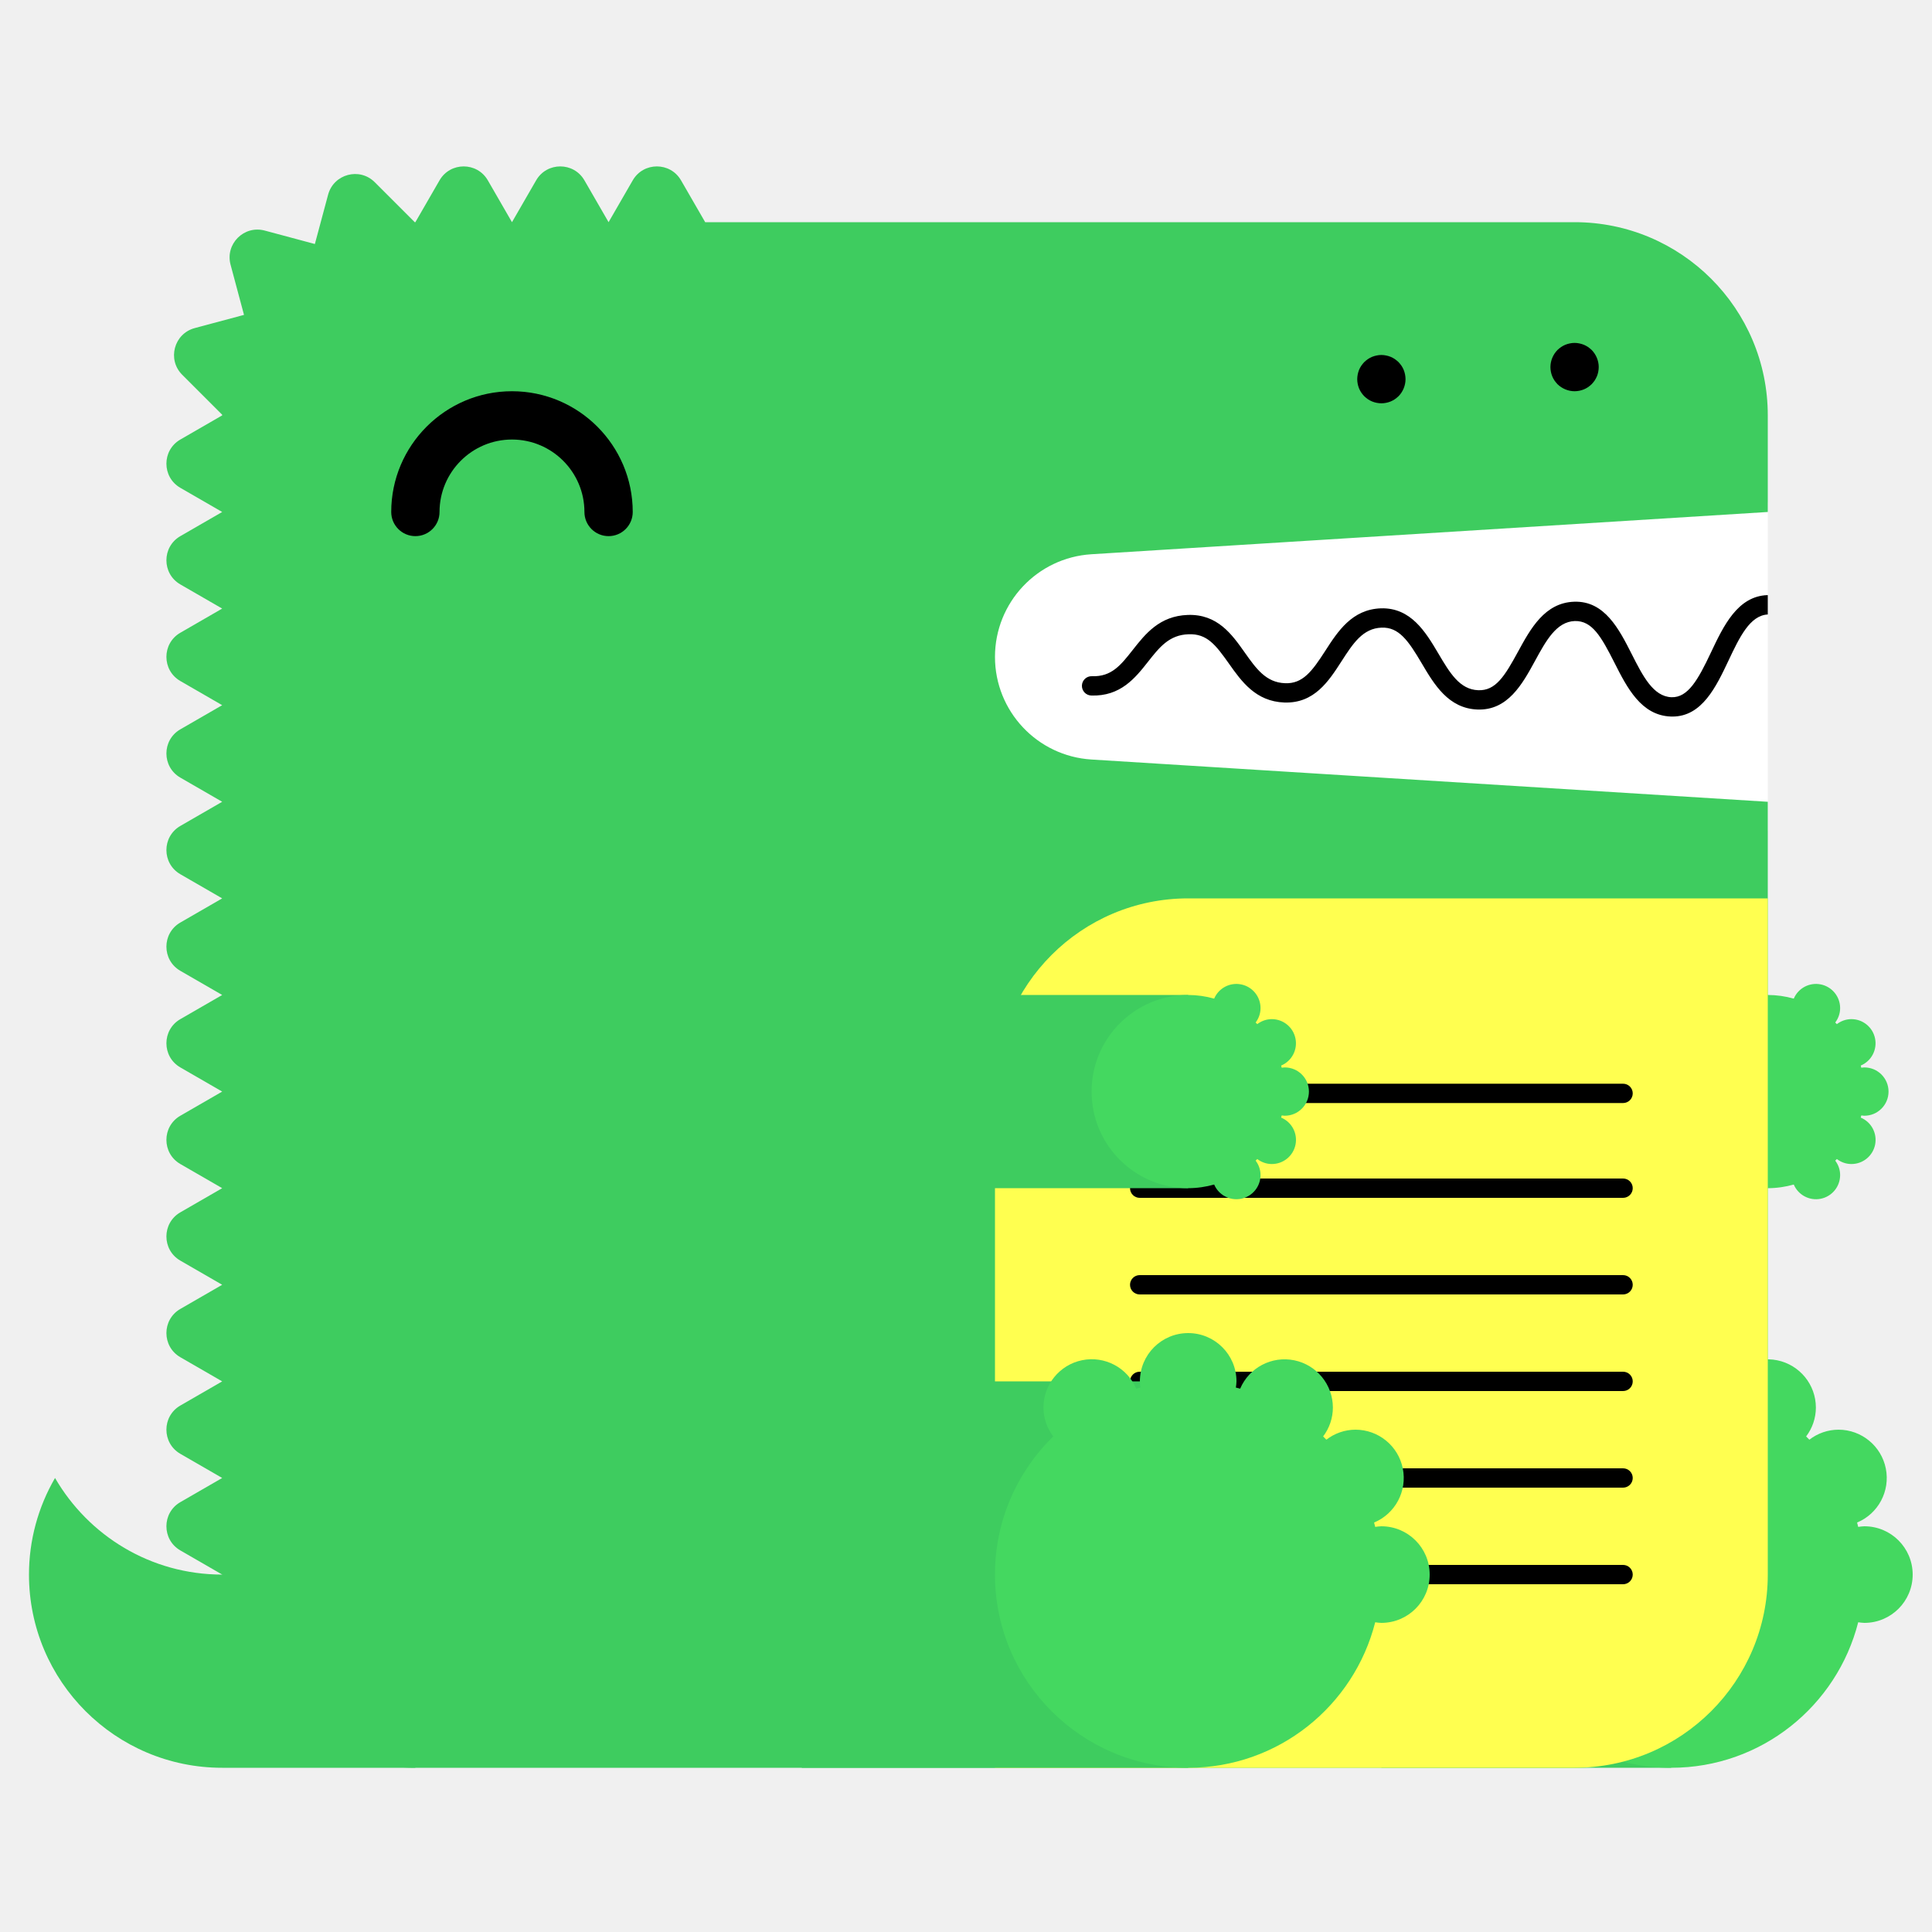
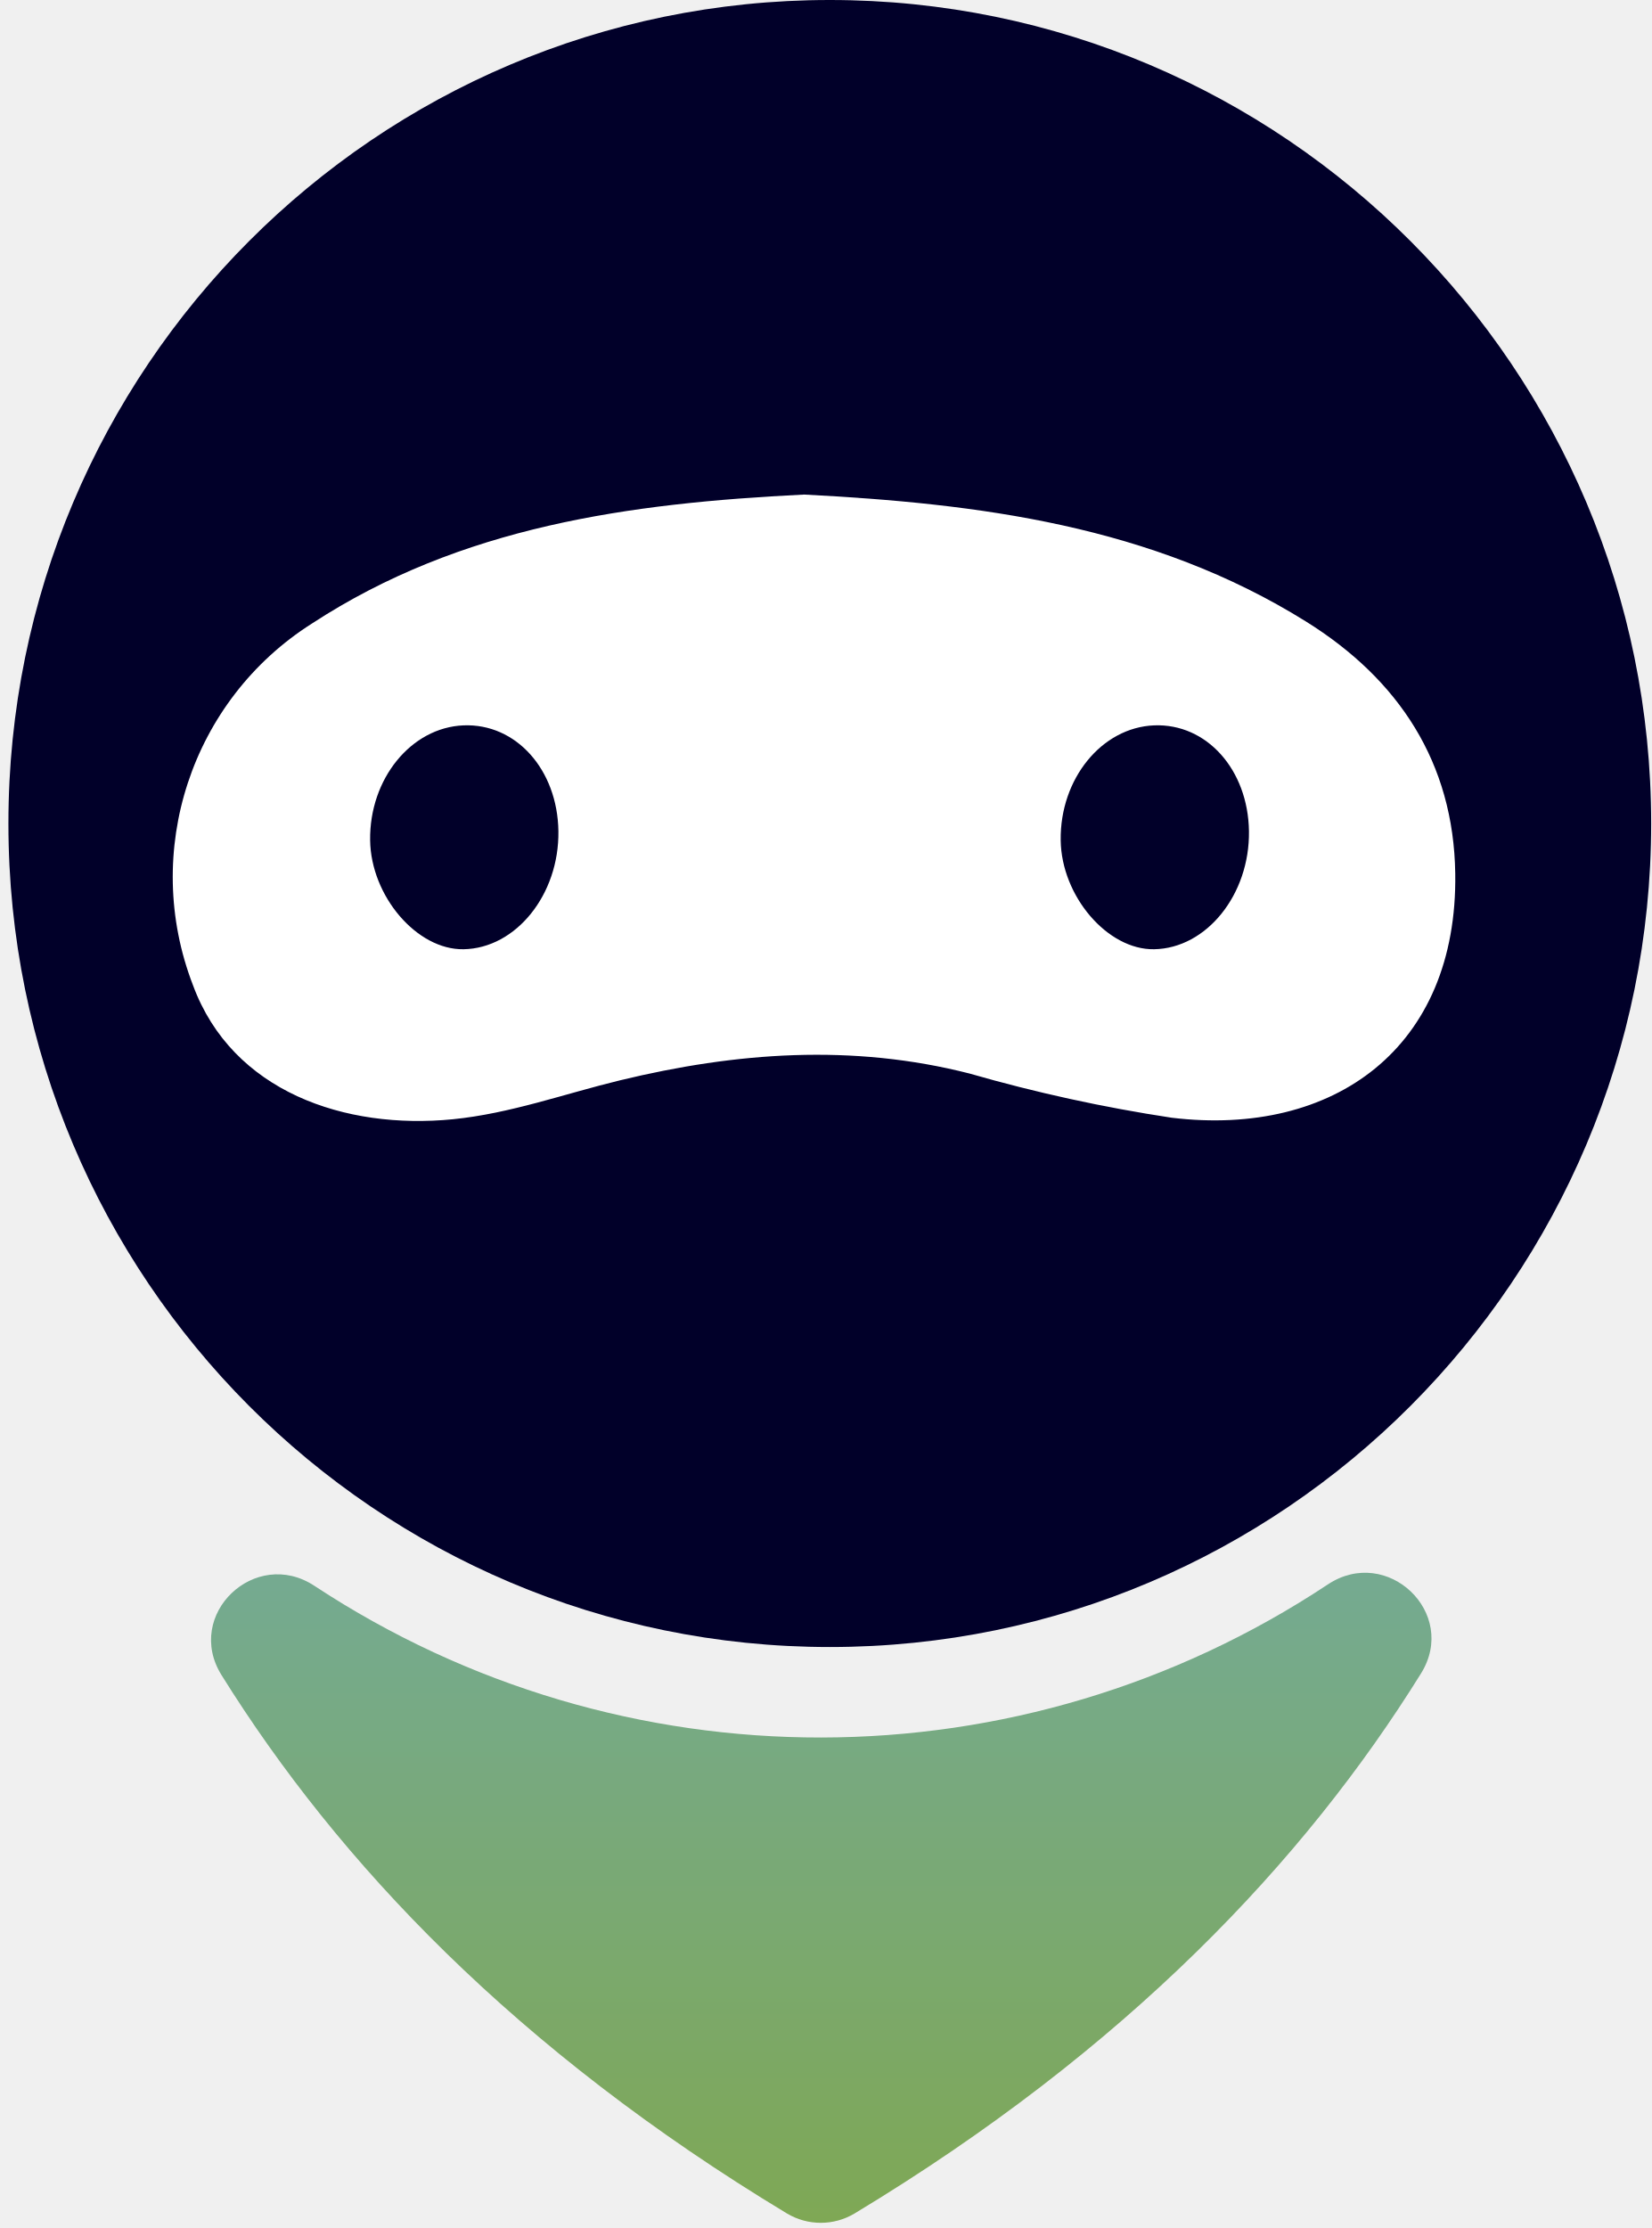
- <svg xmlns="http://www.w3.org/2000/svg" width="200" height="200" viewBox="0 0 200 200">
-   <g fill="none" fill-rule="evenodd">
-     <path fill="#FFF" d="M99 52h84v34H99z" />
-     <path d="M23 163c-7.398 0-13.843-4.027-17.303-10A19.886 19.886 0 0 0 3 163c0 11.046 8.954 20 20 20h20v-20H23z" fill="#3ECC5F" />
-     <path d="M112.98 57.376L183 53V43c0-11.046-8.954-20-20-20H73l-2.5-4.33c-1.112-1.925-3.889-1.925-5 0L63 23l-2.5-4.33c-1.111-1.925-3.889-1.925-5 0L53 23l-2.5-4.33c-1.111-1.925-3.889-1.925-5 0L43 23c-.022 0-.042.003-.065.003l-4.142-4.141c-1.57-1.571-4.252-.853-4.828 1.294l-1.369 5.104-5.192-1.392c-2.148-.575-4.111 1.389-3.535 3.536l1.39 5.193-5.102 1.367c-2.148.576-2.867 3.259-1.296 4.83l4.142 4.142c0 .021-.003.042-.003.064l-4.33 2.5c-1.925 1.111-1.925 3.889 0 5L23 53l-4.33 2.5c-1.925 1.111-1.925 3.889 0 5L23 63l-4.33 2.5c-1.925 1.111-1.925 3.889 0 5L23 73l-4.33 2.5c-1.925 1.111-1.925 3.889 0 5L23 83l-4.33 2.5c-1.925 1.111-1.925 3.889 0 5L23 93l-4.33 2.5c-1.925 1.111-1.925 3.889 0 5L23 103l-4.33 2.5c-1.925 1.111-1.925 3.889 0 5L23 113l-4.33 2.5c-1.925 1.111-1.925 3.889 0 5L23 123l-4.33 2.5c-1.925 1.111-1.925 3.889 0 5L23 133l-4.33 2.5c-1.925 1.111-1.925 3.889 0 5L23 143l-4.33 2.5c-1.925 1.111-1.925 3.889 0 5L23 153l-4.33 2.5c-1.925 1.111-1.925 3.889 0 5L23 163c0 11.046 8.954 20 20 20h120c11.046 0 20-8.954 20-20V83l-70.02-4.376A10.645 10.645 0 0 1 103 68c0-5.621 4.37-10.273 9.98-10.624" fill="#3ECC5F" />
-     <path fill="#3ECC5F" d="M143 183h30v-40h-30z" />
-     <path d="M193 158c-.219 0-.428.037-.639.064-.038-.15-.074-.301-.116-.451A5 5 0 0 0 190.32 148a4.96 4.96 0 0 0-3.016 1.036 26.531 26.531 0 0 0-.335-.336 4.955 4.955 0 0 0 1.011-2.987 5 5 0 0 0-9.599-1.959c-.148-.042-.297-.077-.445-.115.027-.211.064-.42.064-.639a5 5 0 0 0-5-5 5 5 0 0 0-5 5c0 .219.037.428.064.639-.148.038-.297.073-.445.115a4.998 4.998 0 0 0-9.599 1.959c0 1.125.384 2.151 1.011 2.987-3.717 3.632-6.031 8.693-6.031 14.3 0 11.046 8.954 20 20 20 9.339 0 17.16-6.41 19.361-15.064.211.027.42.064.639.064a5 5 0 0 0 5-5 5 5 0 0 0-5-5" fill="#44D860" />
-     <path fill="#3ECC5F" d="M153 123h30v-20h-30z" />
-     <path d="M193 115.5a2.5 2.5 0 1 0 0-5c-.109 0-.214.019-.319.032-.02-.075-.037-.15-.058-.225a2.501 2.501 0 0 0-.963-4.807c-.569 0-1.088.197-1.508.518a6.653 6.653 0 0 0-.168-.168c.314-.417.506-.931.506-1.494a2.5 2.5 0 0 0-4.8-.979A9.987 9.987 0 0 0 183 103c-5.522 0-10 4.478-10 10s4.478 10 10 10c.934 0 1.833-.138 2.69-.377a2.5 2.5 0 0 0 4.8-.979c0-.563-.192-1.077-.506-1.494.057-.055.113-.111.168-.168.42.321.939.518 1.508.518a2.5 2.5 0 0 0 .963-4.807c.021-.074.038-.15.058-.225.105.013.21.032.319.032" fill="#44D860" />
-     <path d="M63 55.5a2.5 2.5 0 0 1-2.5-2.5c0-4.136-3.364-7.5-7.5-7.5s-7.5 3.364-7.5 7.5a2.5 2.5 0 1 1-5 0c0-6.893 5.607-12.5 12.5-12.5S65.5 46.107 65.5 53a2.5 2.5 0 0 1-2.5 2.5" fill="#000" />
-     <path d="M103 183h60c11.046 0 20-8.954 20-20V93h-60c-11.046 0-20 8.954-20 20v70z" fill="#FFFF50" />
-     <path d="M168.02 124h-50.04a1 1 0 1 1 0-2h50.04a1 1 0 1 1 0 2m0 20h-50.04a1 1 0 1 1 0-2h50.04a1 1 0 1 1 0 2m0 20h-50.04a1 1 0 1 1 0-2h50.04a1 1 0 1 1 0 2m0-49.814h-50.04a1 1 0 1 1 0-2h50.04a1 1 0 1 1 0 2m0 19.814h-50.04a1 1 0 1 1 0-2h50.04a1 1 0 1 1 0 2m0 20h-50.04a1 1 0 1 1 0-2h50.04a1 1 0 1 1 0 2M183 61.611c-.012 0-.022-.006-.034-.005-3.09.105-4.552 3.196-5.842 5.923-1.346 2.85-2.387 4.703-4.093 4.647-1.889-.068-2.969-2.202-4.113-4.46-1.314-2.594-2.814-5.536-5.963-5.426-3.046.104-4.513 2.794-5.807 5.167-1.377 2.528-2.314 4.065-4.121 3.994-1.927-.07-2.951-1.805-4.136-3.813-1.321-2.236-2.848-4.75-5.936-4.664-2.994.103-4.465 2.385-5.763 4.4-1.373 2.13-2.335 3.428-4.165 3.351-1.973-.07-2.992-1.51-4.171-3.177-1.324-1.873-2.816-3.993-5.895-3.89-2.928.1-4.399 1.97-5.696 3.618-1.232 1.564-2.194 2.802-4.229 2.724a1 1 0 0 0-.072 2c3.017.101 4.545-1.8 5.872-3.487 1.177-1.496 2.193-2.787 4.193-2.855 1.926-.082 2.829 1.115 4.195 3.045 1.297 1.834 2.769 3.914 5.731 4.021 3.103.104 4.596-2.215 5.918-4.267 1.182-1.834 2.202-3.417 4.15-3.484 1.793-.067 2.769 1.35 4.145 3.681 1.297 2.197 2.766 4.686 5.787 4.796 3.125.108 4.634-2.62 5.949-5.035 1.139-2.088 2.214-4.06 4.119-4.126 1.793-.042 2.728 1.595 4.111 4.33 1.292 2.553 2.757 5.445 5.825 5.556l.169.003c3.064 0 4.518-3.075 5.805-5.794 1.139-2.41 2.217-4.68 4.067-4.773v-2z" fill="#000" />
-     <path fill="#3ECC5F" d="M83 183h40v-40H83z" />
-     <path d="M143 158c-.219 0-.428.037-.639.064-.038-.15-.074-.301-.116-.451A5 5 0 0 0 140.32 148a4.96 4.96 0 0 0-3.016 1.036 26.531 26.531 0 0 0-.335-.336 4.955 4.955 0 0 0 1.011-2.987 5 5 0 0 0-9.599-1.959c-.148-.042-.297-.077-.445-.115.027-.211.064-.42.064-.639a5 5 0 0 0-5-5 5 5 0 0 0-5 5c0 .219.037.428.064.639-.148.038-.297.073-.445.115a4.998 4.998 0 0 0-9.599 1.959c0 1.125.384 2.151 1.011 2.987-3.717 3.632-6.031 8.693-6.031 14.3 0 11.046 8.954 20 20 20 9.339 0 17.16-6.41 19.361-15.064.211.027.42.064.639.064a5 5 0 0 0 5-5 5 5 0 0 0-5-5" fill="#44D860" />
-     <path fill="#3ECC5F" d="M83 123h40v-20H83z" />
-     <path d="M133 115.5a2.5 2.5 0 1 0 0-5c-.109 0-.214.019-.319.032-.02-.075-.037-.15-.058-.225a2.501 2.501 0 0 0-.963-4.807c-.569 0-1.088.197-1.508.518a6.653 6.653 0 0 0-.168-.168c.314-.417.506-.931.506-1.494a2.5 2.5 0 0 0-4.8-.979A9.987 9.987 0 0 0 123 103c-5.522 0-10 4.478-10 10s4.478 10 10 10c.934 0 1.833-.138 2.69-.377a2.5 2.5 0 0 0 4.8-.979c0-.563-.192-1.077-.506-1.494.057-.055.113-.111.168-.168.42.321.939.518 1.508.518a2.5 2.5 0 0 0 .963-4.807c.021-.074.038-.15.058-.225.105.013.21.032.319.032" fill="#44D860" />
-     <path d="M143 41.75c-.16 0-.33-.02-.49-.05a2.52 2.52 0 0 1-.47-.14c-.15-.06-.29-.14-.431-.23-.13-.09-.259-.2-.38-.31-.109-.12-.219-.24-.309-.38s-.17-.28-.231-.43a2.619 2.619 0 0 1-.189-.96c0-.16.02-.33.05-.49.03-.16.08-.31.139-.47.061-.15.141-.29.231-.43.09-.13.2-.26.309-.38.121-.11.25-.22.38-.31.141-.09.281-.17.431-.23.149-.06.31-.11.47-.14.32-.07.65-.07.98 0 .159.03.32.08.47.14.149.06.29.14.43.23.13.09.259.2.38.31.11.12.22.25.31.38.09.14.17.28.23.43.06.16.11.31.14.47.029.16.05.33.05.49 0 .66-.271 1.31-.73 1.77-.121.11-.25.22-.38.31-.14.09-.281.17-.43.23a2.565 2.565 0 0 1-.96.19m20-1.25c-.66 0-1.3-.27-1.771-.73a3.802 3.802 0 0 1-.309-.38c-.09-.14-.17-.28-.231-.43a2.619 2.619 0 0 1-.189-.96c0-.66.27-1.3.729-1.77.121-.11.25-.22.38-.31.141-.09.281-.17.431-.23.149-.06.31-.11.47-.14.32-.07.66-.07.98 0 .159.03.32.08.47.14.149.06.29.14.43.23.13.09.259.2.38.31.459.47.73 1.11.73 1.77 0 .16-.021.33-.05.49-.03.16-.08.32-.14.47-.07.15-.14.29-.23.43-.09.13-.2.26-.31.38-.121.11-.25.22-.38.31-.14.09-.281.17-.43.23a2.565 2.565 0 0 1-.96.19" fill="#000" />
+ <svg xmlns="http://www.w3.org/2000/svg" width="43" height="58" version="1.1">
+   <defs>
+     <linearGradient id="linearGradient-1" y2="-65.758%" x2="50%" y1="122.47%" x1="50%">
+       <stop offset="0%" stop-color="#81A747" />
+       <stop offset="100%" stop-color="#6EACB9" />
+     </linearGradient>
+   </defs>
+   <g>
+     <g id="Group">
+       <ellipse ry="21.438" rx="21.386" cy="21.438" cx="21.605" fill="#010029" id="Oval-5" />
+       <g id="Group-12-5">
+         <path fill="#FFFFFF" id="Path-13" d="m20.927,12.874c4.545,0.236 9.054,0.797 13.079,3.307c2.411,1.503 3.842,3.667 3.884,6.559c0.067,4.537 -3.158,6.866 -7.383,6.357c-1.777,-0.269 -3.534,-0.653 -5.262,-1.15c-3.057,-0.781 -6.079,-0.555 -9.1,0.176c-1.449,0.351 -2.863,0.866 -4.356,1.014c-2.804,0.277 -5.739,-0.715 -6.763,-3.486c-1.347,-3.479 -0.048,-7.427 3.099,-9.421c3.88,-2.533 8.272,-3.13 12.802,-3.355z" />
+         <g fill="#010029" id="Group-11-5">
+           <path id="Path-14" d="m32.519,21.638c0.023,1.647 -1.104,3.05 -2.47,3.073c-1.212,0.02 -2.413,-1.381 -2.432,-2.838c-0.021,-1.597 1.067,-2.935 2.432,-2.99c1.366,-0.055 2.447,1.151 2.47,2.755z" />
+           <path id="Path-15" d="m14.539,21.638c0.023,1.647 -1.104,3.05 -2.47,3.073c-1.212,0.02 -2.412,-1.381 -2.432,-2.838c-0.021,-1.597 1.067,-2.935 2.432,-2.99c1.366,-0.055 2.447,1.151 2.47,2.755z" />
+         </g>
+       </g>
+       <path fill-rule="nonzero" fill="url(#linearGradient-1)" id="Path-Copy-5" d="m20.49,57.622c-7.054,-4.254 -11.683,-9.14 -14.722,-14.015c-0.981,-1.574 0.876,-3.343 2.422,-2.322c8.011,5.276 18.387,5.261 26.382,-0.038c1.544,-1.026 3.407,0.74 2.427,2.316c-3.038,4.89 -7.675,9.792 -14.749,14.059c-0.542,0.324 -1.218,0.324 -1.76,0l0,0z" />
+     </g>
  </g>
</svg>
